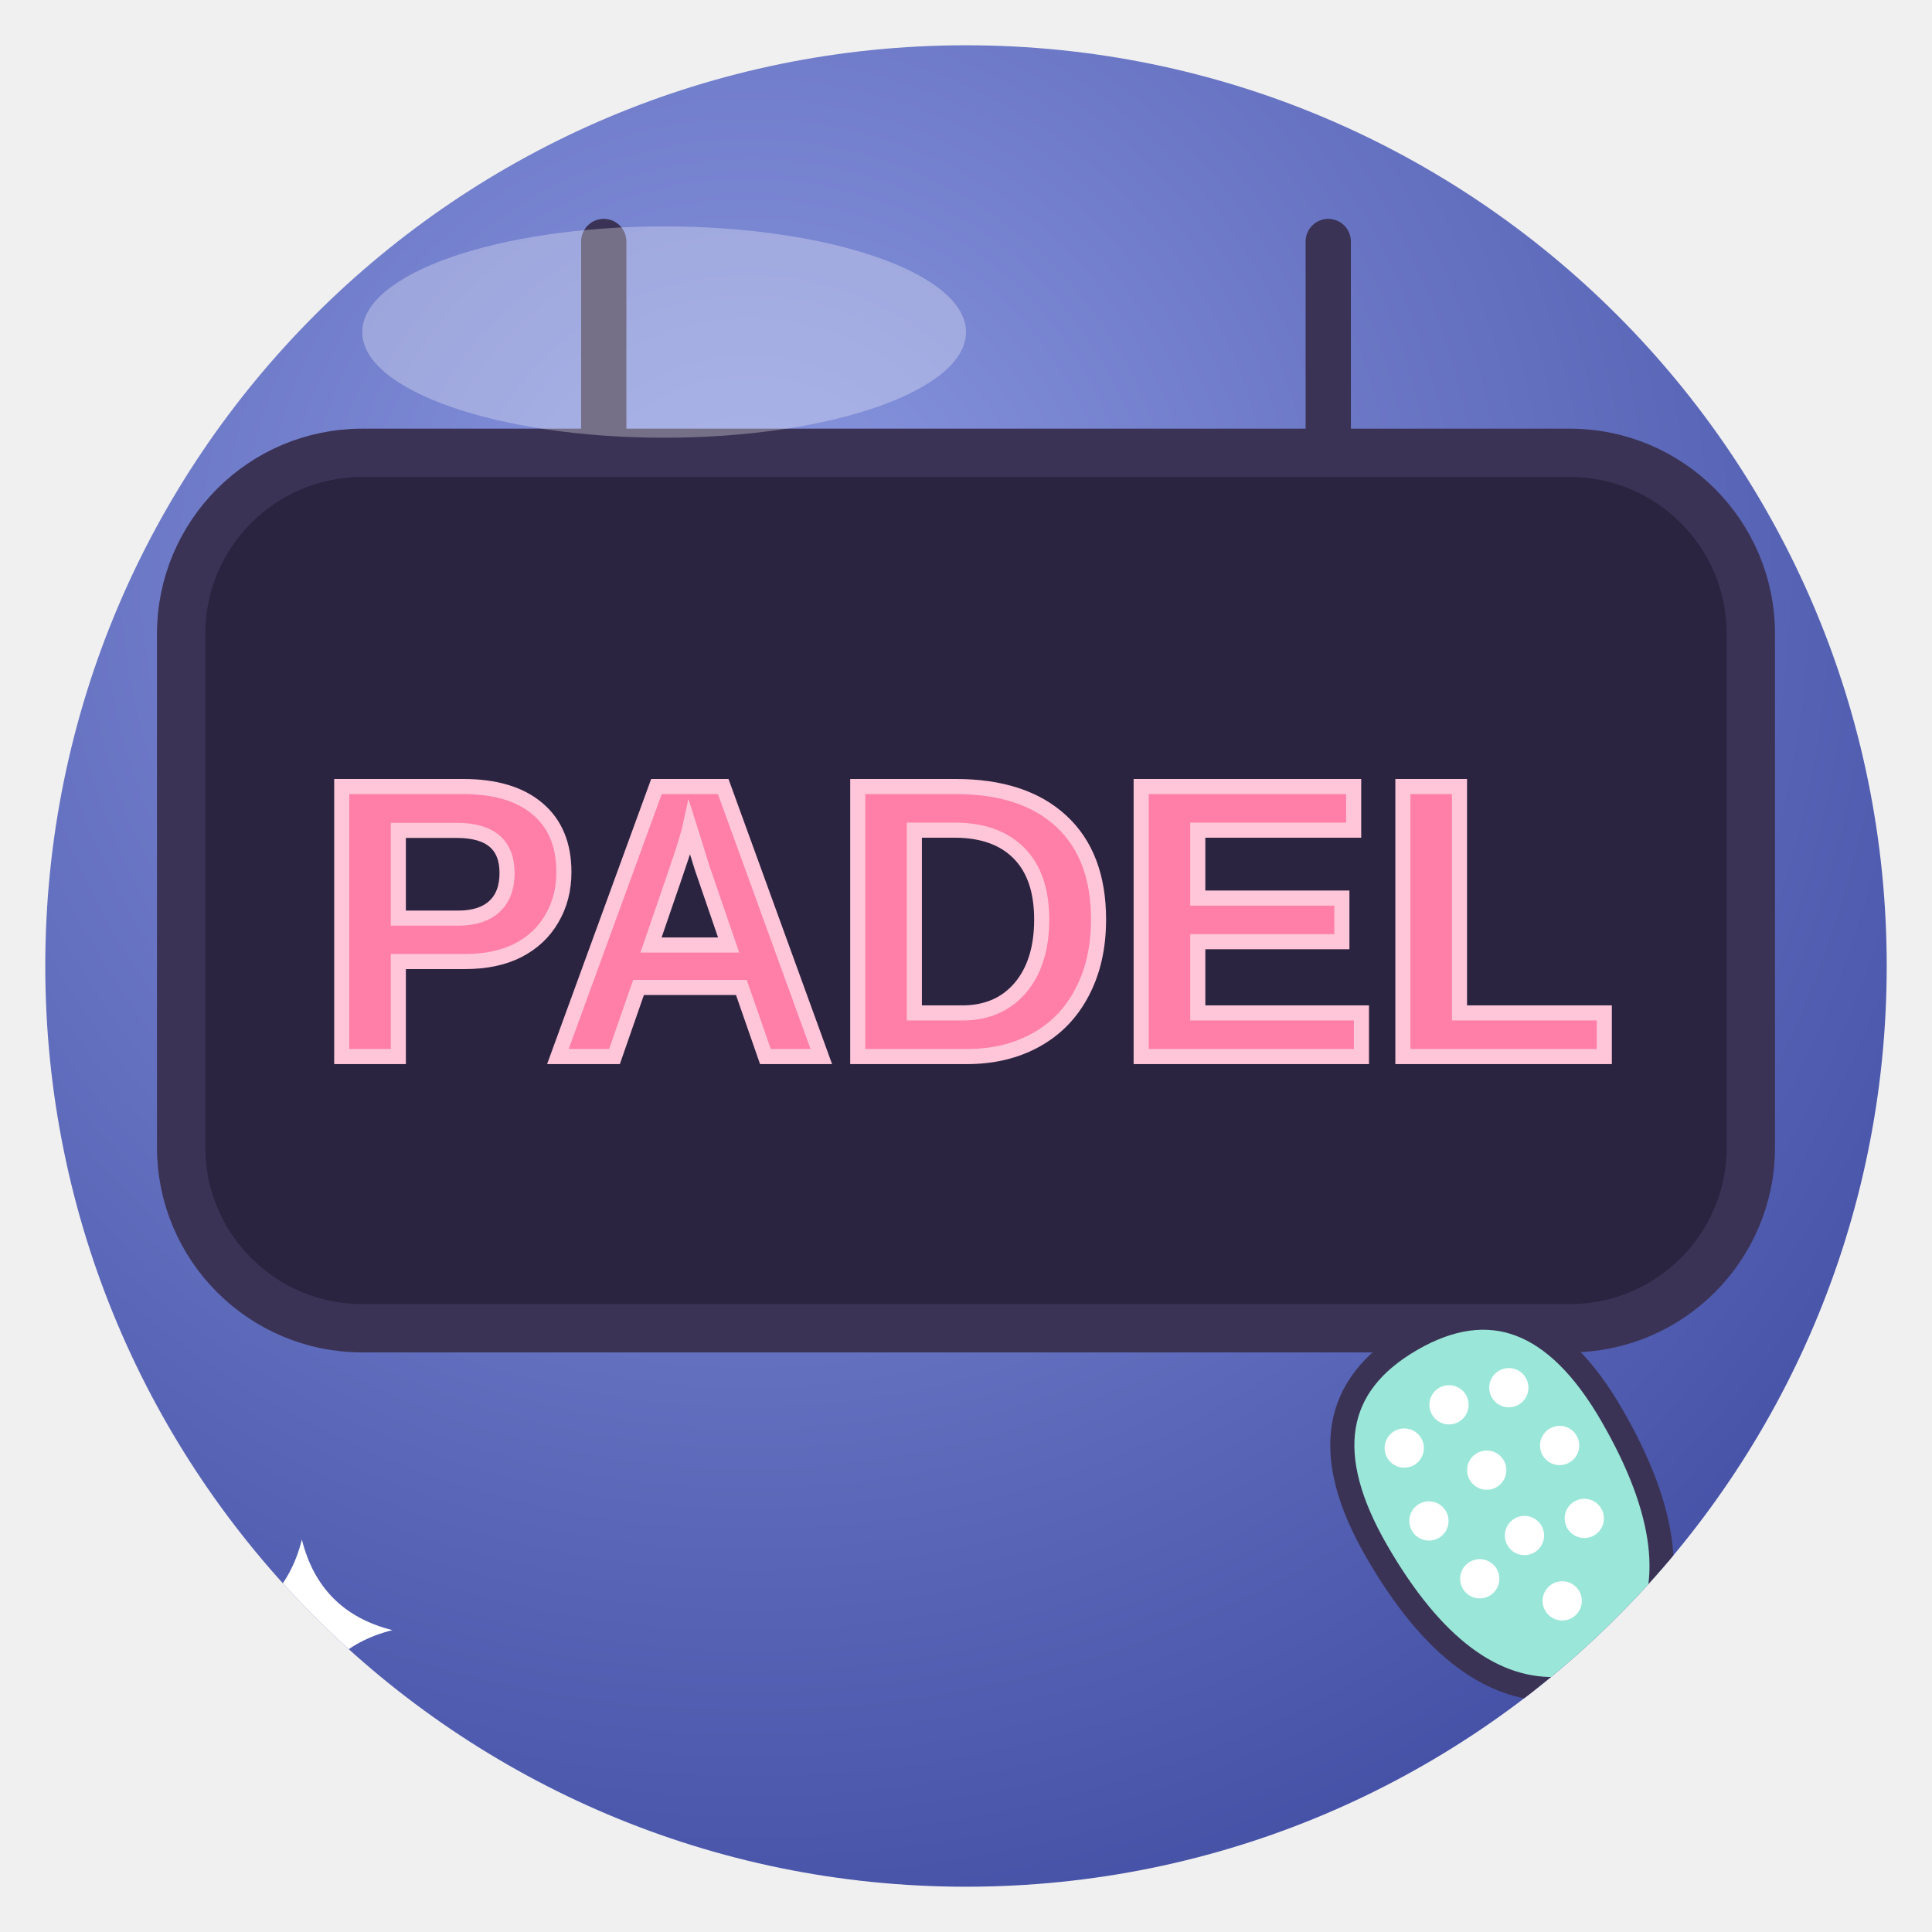
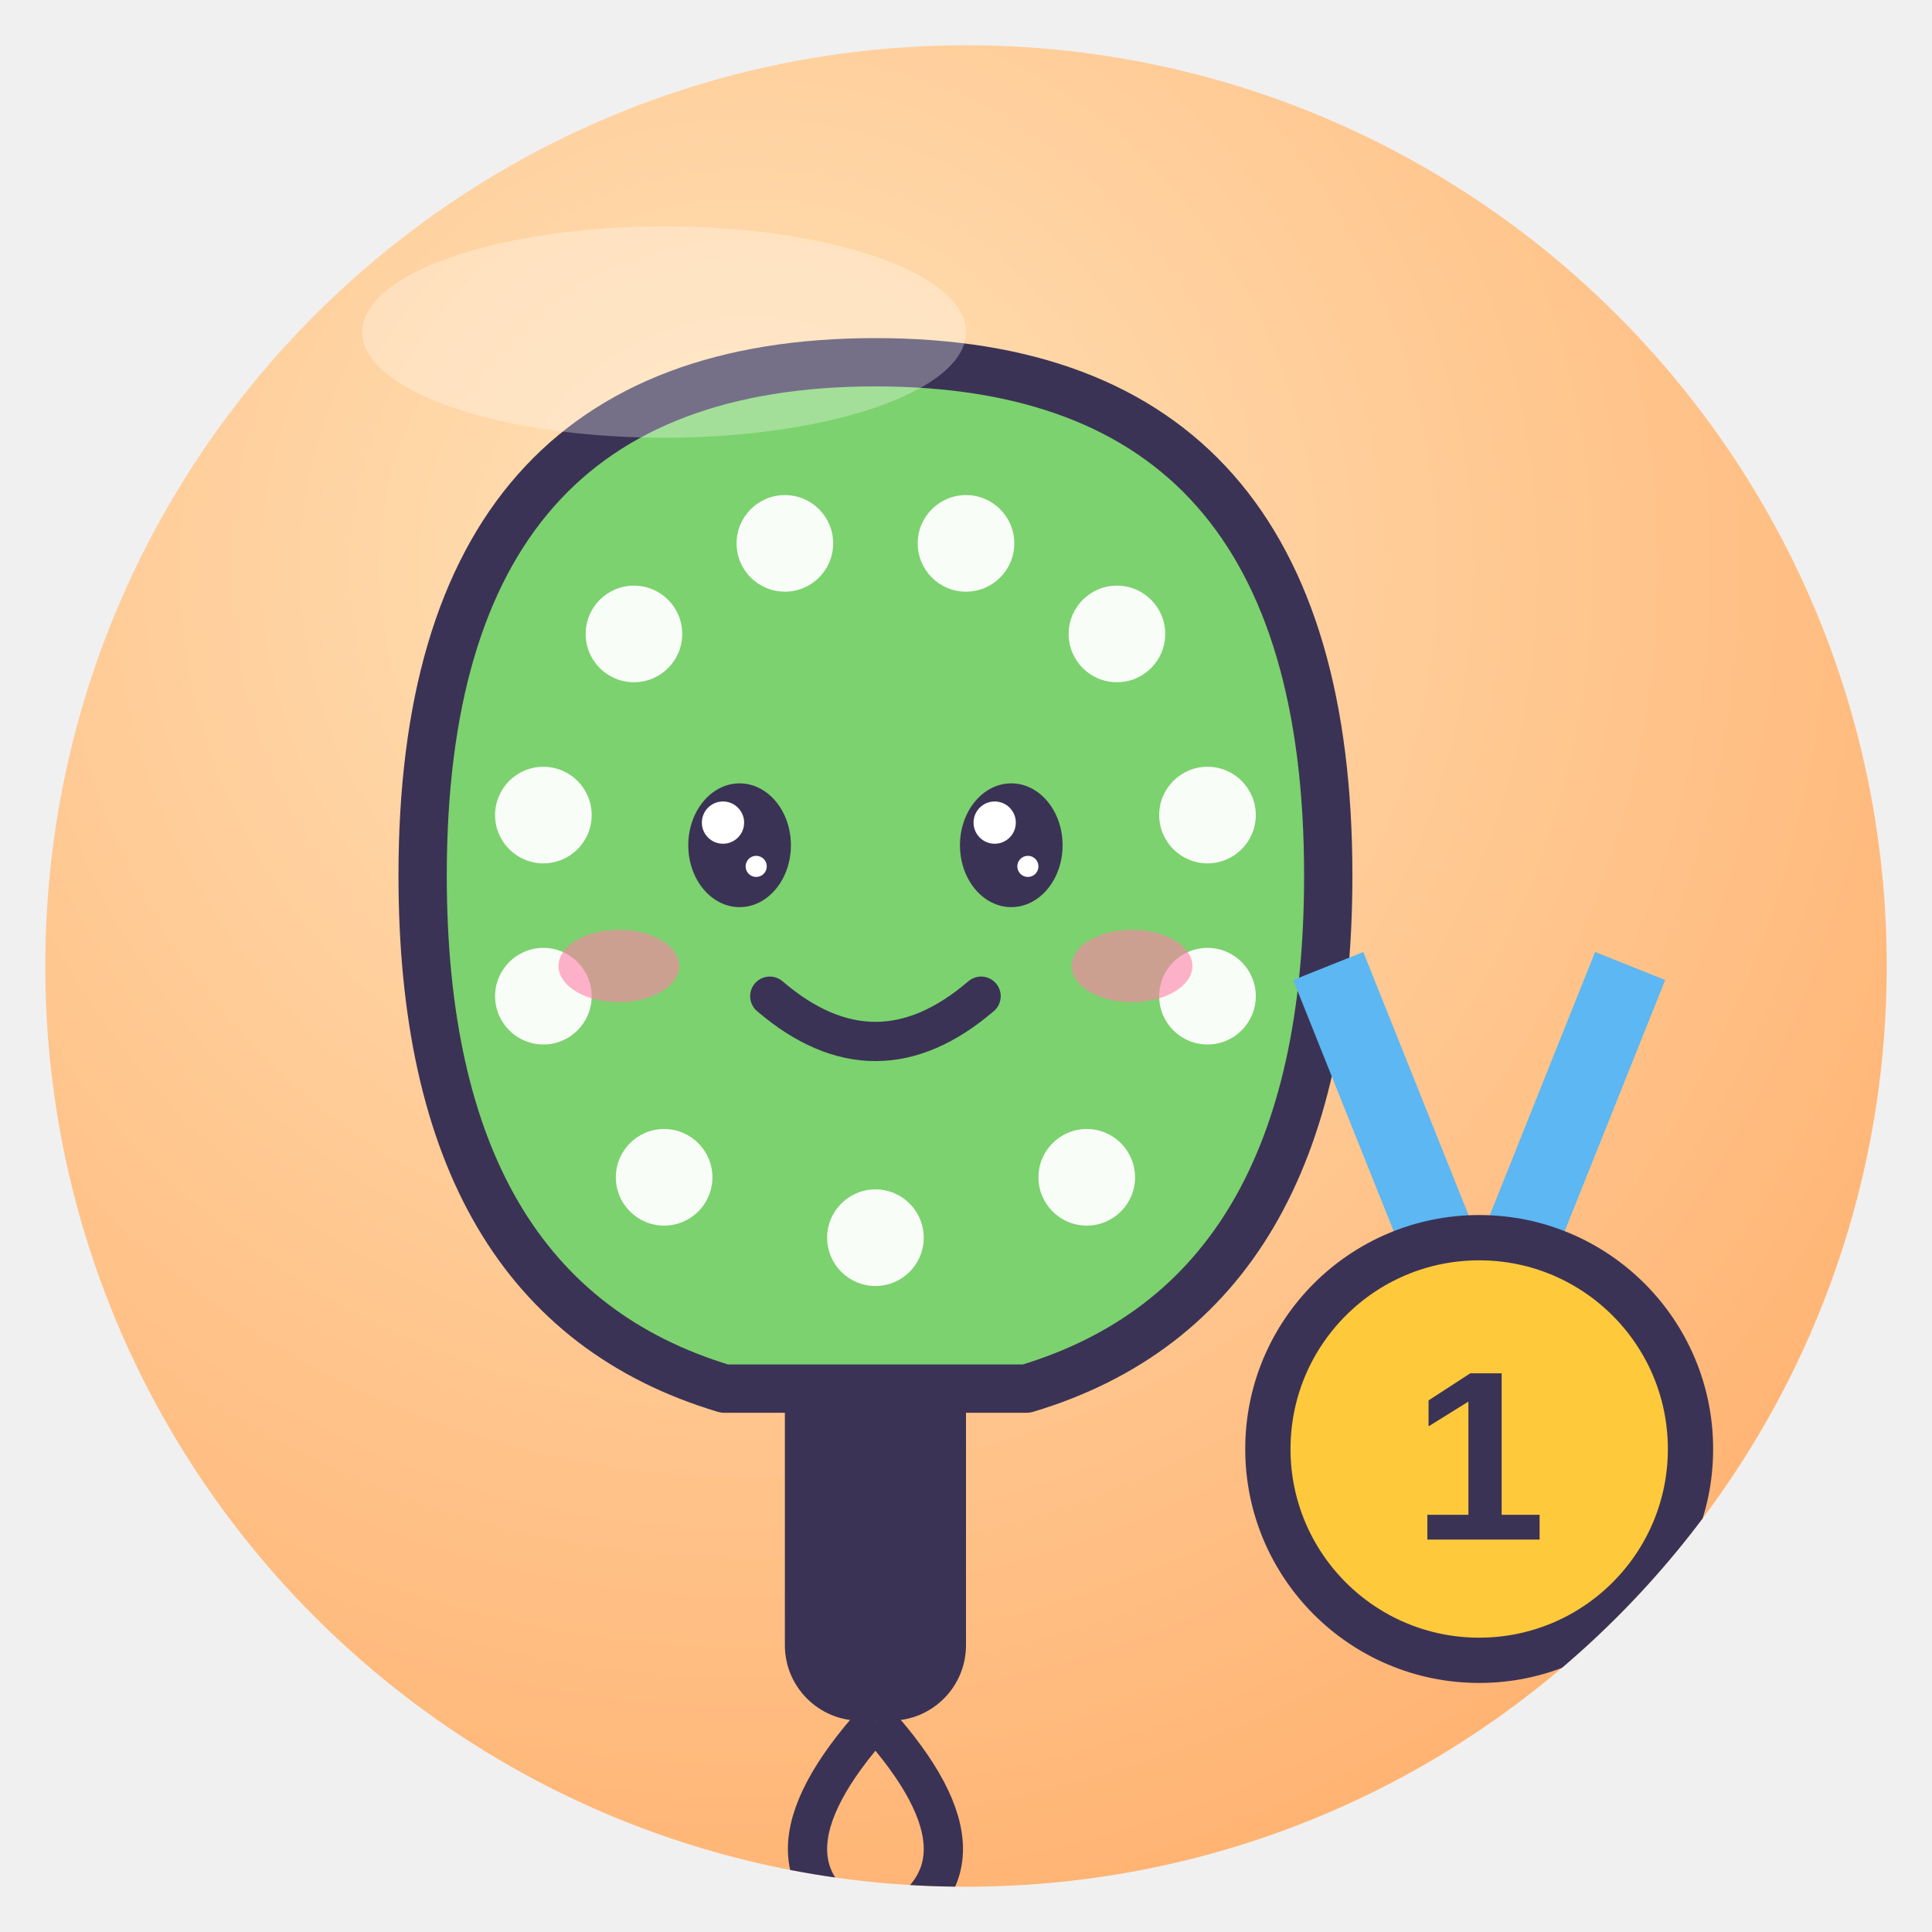
<svg xmlns="http://www.w3.org/2000/svg" viewBox="0 0 128 128" width="128" height="128">
  <defs>
    <radialGradient id="g" cx="38%" cy="28%" r="85%">
-       <stop offset="0" stop-color="#8A97E0" />
-       <stop offset="1" stop-color="#3E4AA0" />
+       <stop offset="0" stop-color="#FFE2B8" />
+       <stop offset="1" stop-color="#FFAE6B" />
    </radialGradient>
    <clipPath id="c">
      <circle cx="64" cy="64" r="61" />
    </clipPath>
  </defs>
  <circle cx="64" cy="64" r="61" fill="url(#g)" />
  <g clip-path="url(#c)">
-     <rect x="12" y="30" width="104" height="58" rx="12" fill="#2A2440" stroke="#3B3355" stroke-width="3.2" stroke-linejoin="round" stroke-linecap="round" />
-     <text x="64" y="70" text-anchor="middle" font-family="Arial Rounded MT Bold,Arial" font-weight="700" font-size="26" fill="#FF7FA8" stroke="#FFC6DA" stroke-width="1">PADEL</text>
-     <g transform="translate(100 100) rotate(-30) scale(0.5)">
-       <path d="M-18 -4 Q-18 -26 0 -26 Q18 -26 18 -4 Q18 18 6 24 H-6 Q-18 18 -18 -4Z" fill="#9AE6D8" stroke="#3B3355" stroke-width="3.2" stroke-linejoin="round" stroke-linecap="round" />
-       <circle cx="-8" cy="-14" r="2.6" fill="#fff" />
-       <circle cx="0" cy="-16" r="2.6" fill="#fff" />
-       <circle cx="8" cy="-14" r="2.6" fill="#fff" />
-       <circle cx="-10" cy="-4" r="2.6" fill="#fff" />
-       <circle cx="0" cy="-6" r="2.6" fill="#fff" />
-       <circle cx="10" cy="-4" r="2.6" fill="#fff" />
-       <circle cx="-8" cy="6" r="2.6" fill="#fff" />
-       <circle cx="0" cy="4" r="2.6" fill="#fff" />
-       <circle cx="8" cy="6" r="2.6" fill="#fff" />
-       <circle cx="0" cy="14" r="2.6" fill="#fff" />
-       <rect x="-4" y="22" width="8" height="20" rx="3" fill="#3B3355" />
-       <path d="M0 42 Q-6 50 0 54 Q6 50 0 42" fill="none" stroke="#3B3355" stroke-width="2" />
+     <g transform="translate(58 60) rotate(0) scale(1.0)">
+       <rect x="-6" y="28" width="12" height="26" rx="5" fill="#3B3355" />
+       <path d="M0 54 Q-9 64 0 68 Q9 64 0 54" fill="none" stroke="#3B3355" stroke-width="2.6" />
+       <path d="M-30 -2 Q-30 -36 0 -36 Q30 -36 30 -2 Q30 26 10 32 H-10 Q-30 26 -30 -2Z" fill="#7CD26E" stroke="#3B3355" stroke-width="3.2" stroke-linejoin="round" stroke-linecap="round" />
+       <circle cx="-16" cy="-18" r="3.2" fill="#fff" fill-opacity=".95" />
+       <circle cx="-6" cy="-24" r="3.2" fill="#fff" fill-opacity=".95" />
+       <circle cx="6" cy="-24" r="3.2" fill="#fff" fill-opacity=".95" />
+       <circle cx="16" cy="-18" r="3.2" fill="#fff" fill-opacity=".95" />
+       <circle cx="-22" cy="-6" r="3.2" fill="#fff" fill-opacity=".95" />
+       <circle cx="22" cy="-6" r="3.2" fill="#fff" fill-opacity=".95" />
+       <circle cx="-22" cy="6" r="3.2" fill="#fff" fill-opacity=".95" />
+       <circle cx="22" cy="6" r="3.2" fill="#fff" fill-opacity=".95" />
+       <circle cx="-14" cy="18" r="3.2" fill="#fff" fill-opacity=".95" />
+       <circle cx="14" cy="18" r="3.2" fill="#fff" fill-opacity=".95" />
+       <circle cx="0" cy="22" r="3.2" fill="#fff" fill-opacity=".95" />
+       <ellipse cx="-9" cy="-4" rx="3.4" ry="4.1" fill="#3B3355" />
+       <circle cx="-10.1" cy="-5.5" r="1.4" fill="#fff" />
+       <circle cx="-7.9" cy="-2.6" r="0.7" fill="#fff" />
+       <ellipse cx="9" cy="-4" rx="3.4" ry="4.1" fill="#3B3355" />
+       <circle cx="7.9" cy="-5.5" r="1.4" fill="#fff" />
+       <circle cx="10.1" cy="-2.6" r="0.7" fill="#fff" />
+       <path d="M-7 6 Q0 12 7 6" fill="none" stroke="#3B3355" stroke-width="2.6" stroke-linecap="round" />
+       <ellipse cx="-17" cy="4" rx="4" ry="2.4" fill="#FF7FA8" opacity=".6" />
+       <ellipse cx="17" cy="4" rx="4" ry="2.4" fill="#FF7FA8" opacity=".6" />
    </g>
-     <path d="M40 30 V16 M88 30 V16" stroke="#3B3355" stroke-linejoin="round" stroke-linecap="round" stroke-width="3" />
-     <path d="M20 102 Q21.2 106.8 26 108 Q21.2 109.2 20 114 Q18.8 109.2 14 108 Q18.8 106.8 20 102Z" fill="#fff" />
+     <path d="M88 64 L96 84 M108 64 L100 84" stroke="#5CB7F2" stroke-width="5" />
+     <circle cx="98" cy="96" r="14" fill="#FFC93C" stroke="#3B3355" stroke-linejoin="round" stroke-linecap="round" stroke-width="3" />
+     <text x="98" y="102" text-anchor="middle" font-family="Arial" font-weight="700" font-size="16" fill="#3B3355">1</text>
  </g>
  <ellipse cx="44" cy="22" rx="20" ry="7" fill="#fff" opacity=".3" />
</svg>
